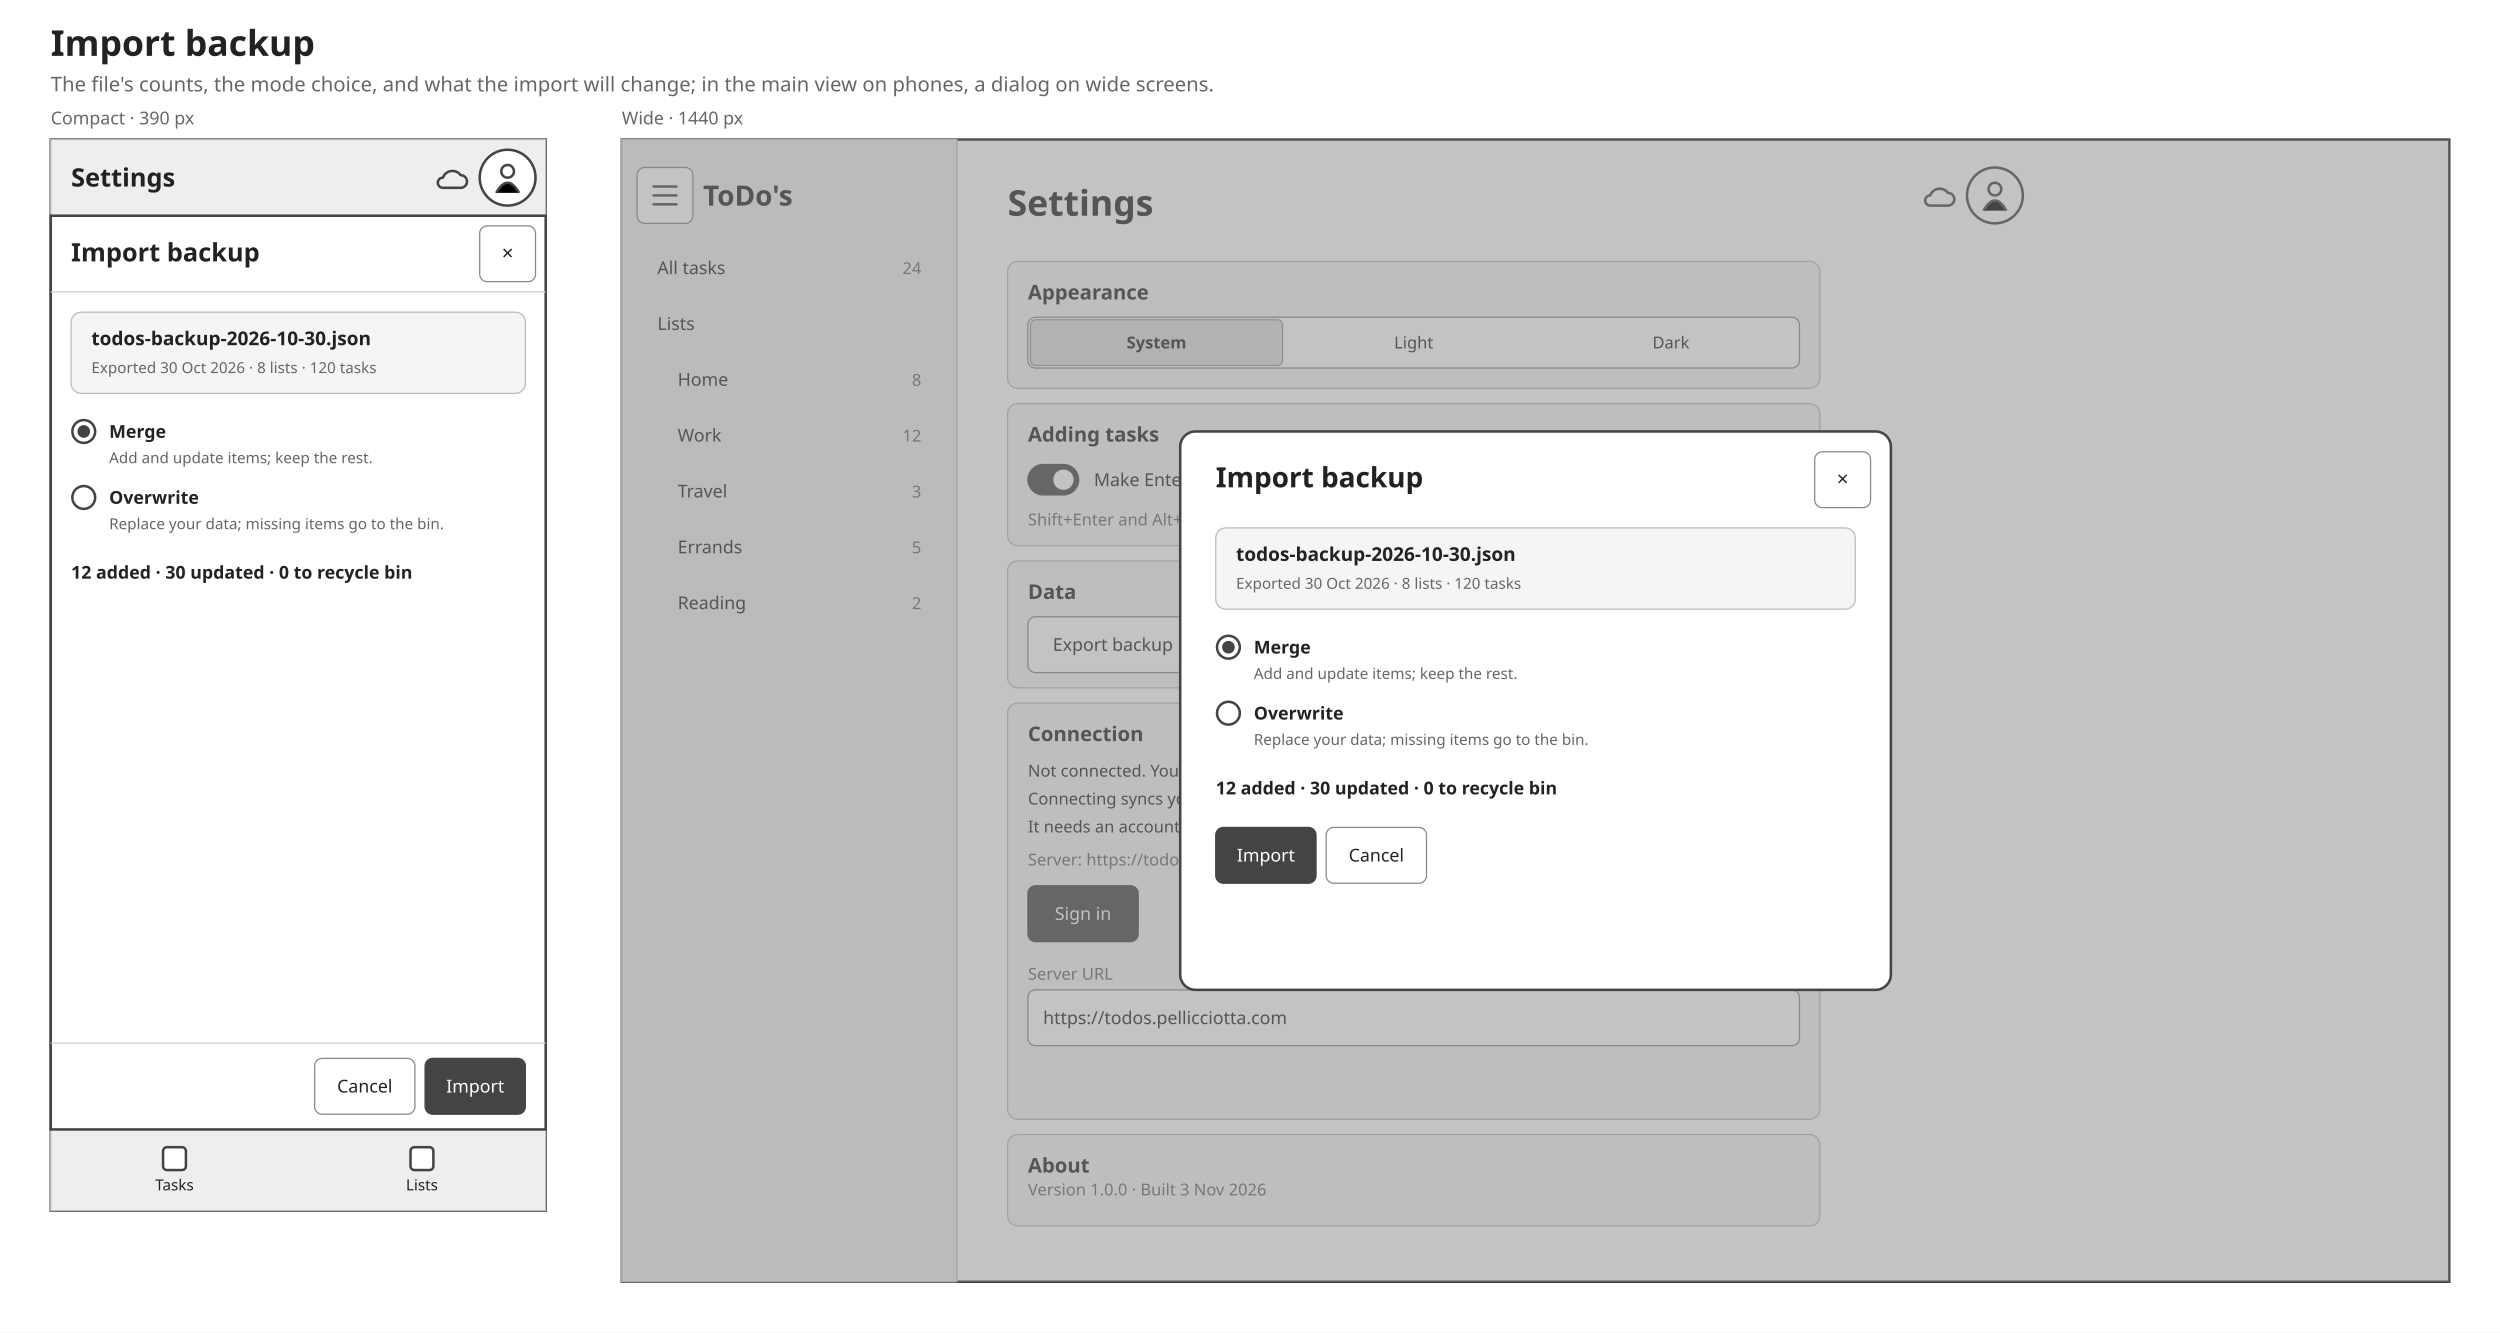
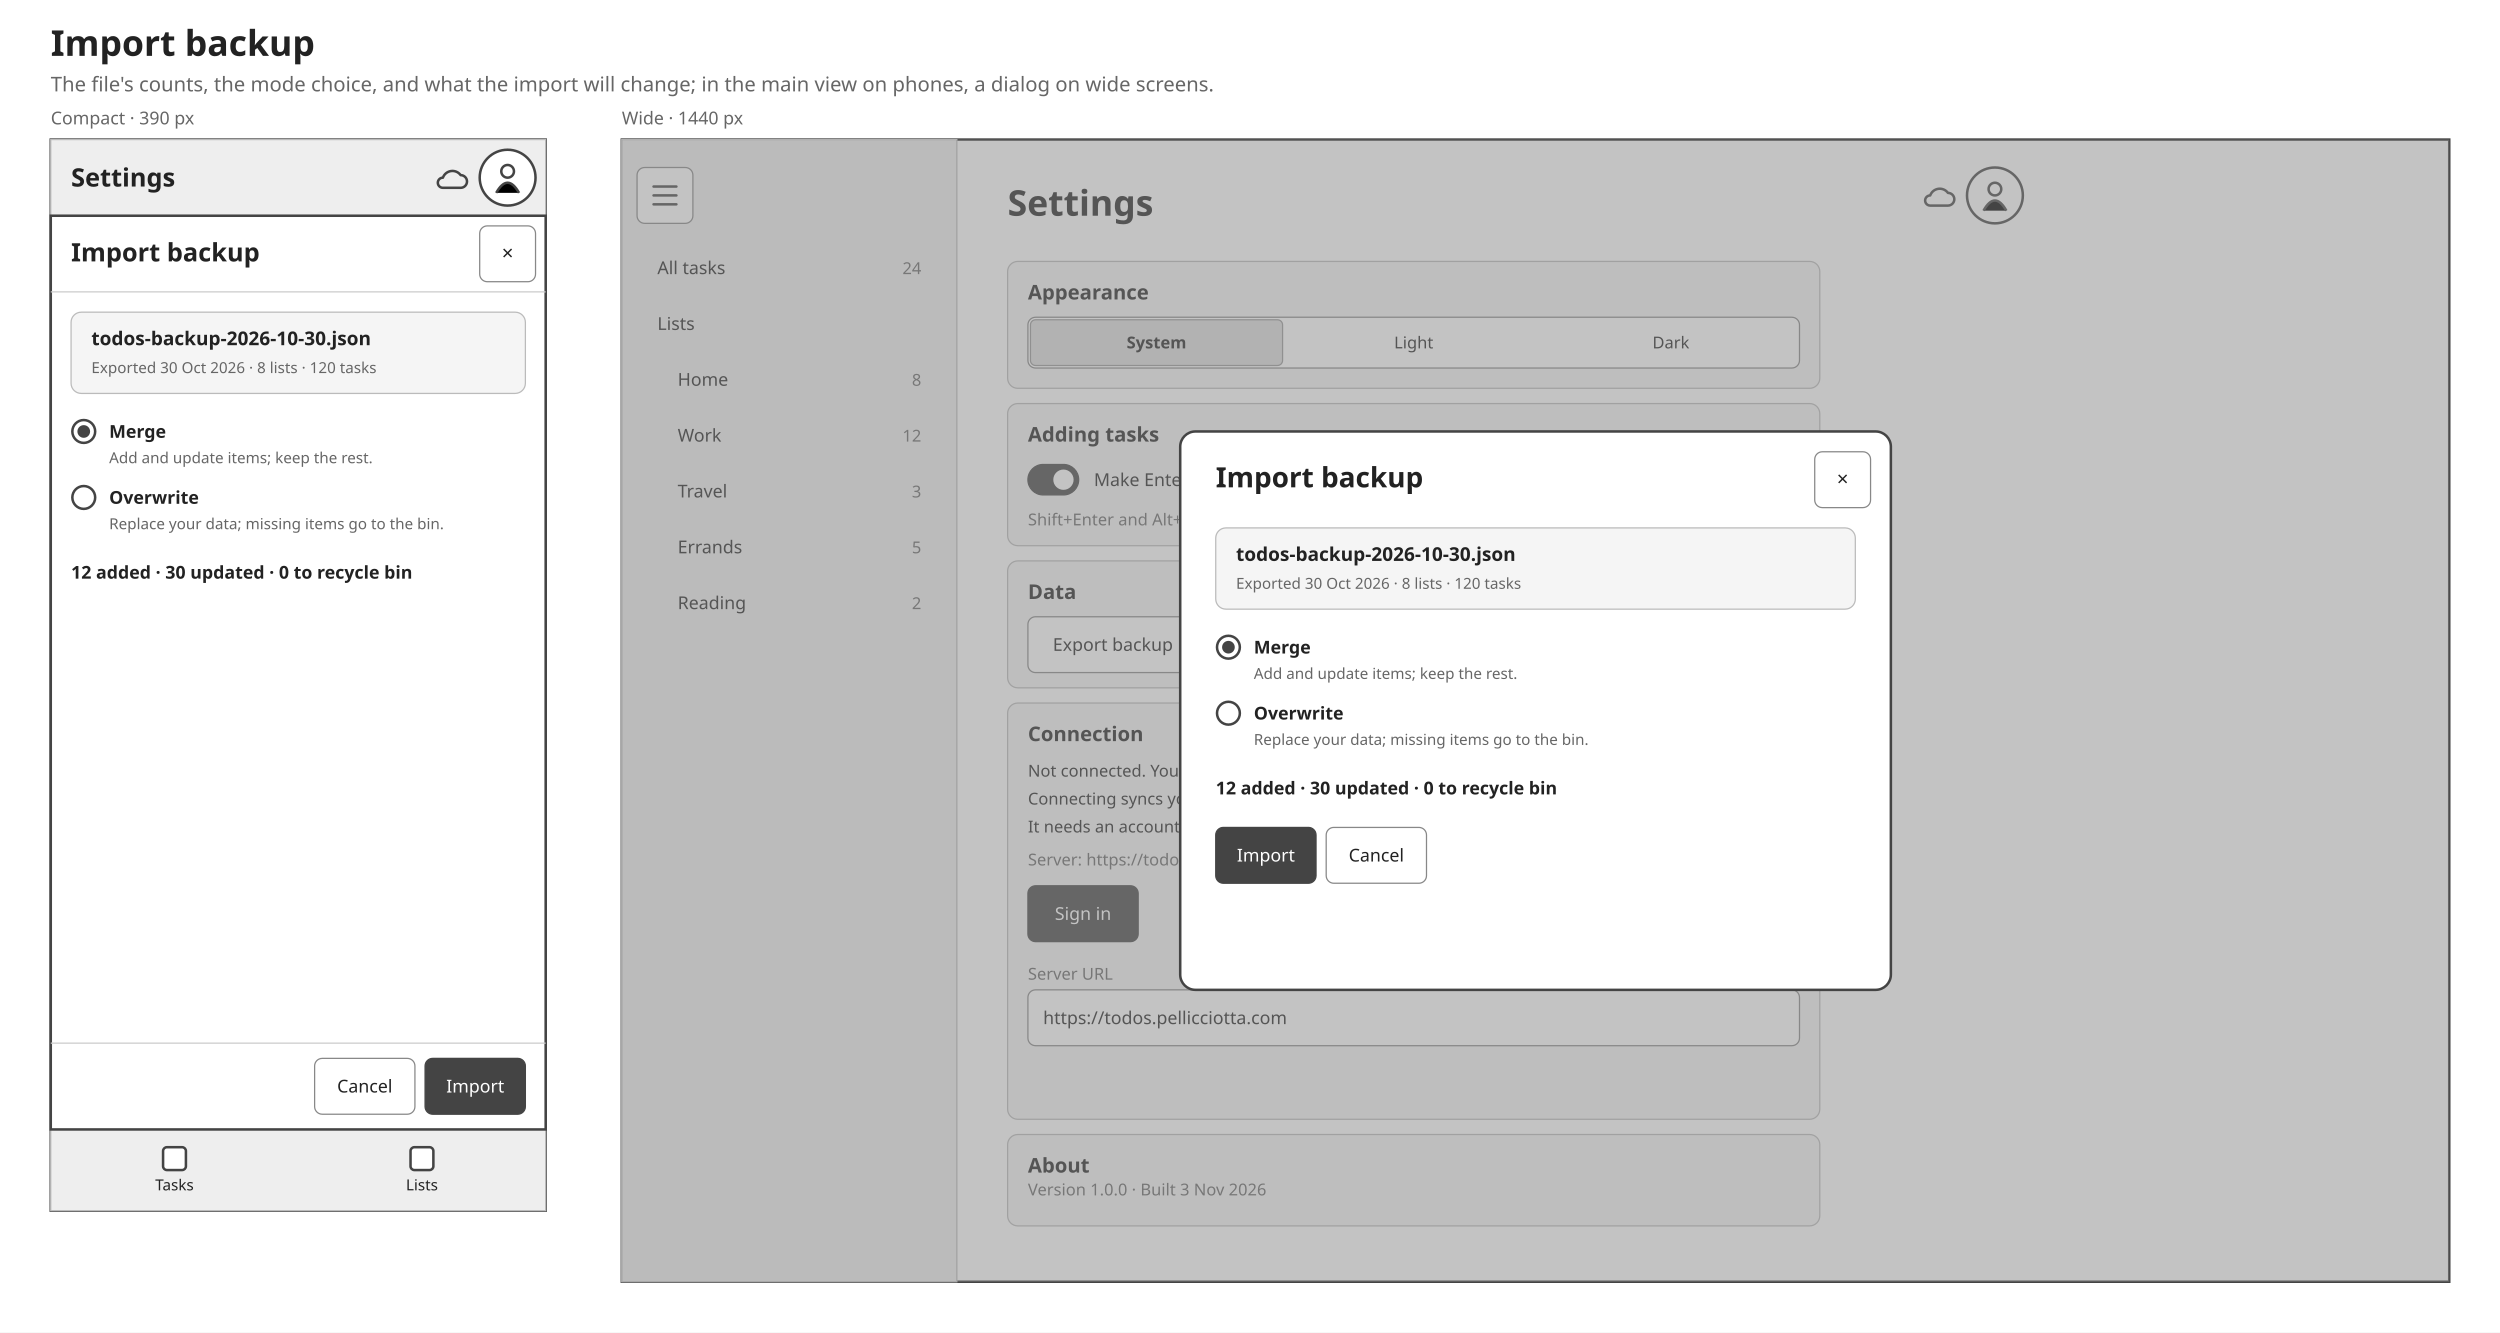
<svg xmlns="http://www.w3.org/2000/svg" width="1970" height="1050" viewBox="0 0 1970 1050">
  <style>
text { font-family: sans-serif; fill: #222222; }
.muted { fill: #666666; }
.on-primary { fill: #ffffff; }
.bold { font-weight: bold; }
rect.frame { fill: #ffffff; stroke: #444444; stroke-width: 2; }
.bar { fill: #eeeeee; stroke: #bbbbbb; }
.box { fill: #f5f5f5; stroke: #bbbbbb; }
.control { fill: #ffffff; stroke: #888888; }
.disabled { fill: #f5f5f5; stroke: #cccccc; }
.primary { fill: #444444; stroke: #444444; }
.selected { fill: #dddddd; stroke: #999999; }
.chip { fill: #eeeeee; stroke: #cccccc; }
.signal { fill: #ffffff; stroke: #222222; stroke-width: 2; }
.scrim { fill: #888888; fill-opacity: 0.5; }
.rule { stroke: #cccccc; }
.drop { stroke: #222222; stroke-width: 3; }
.icon { fill: #ffffff; stroke: #444444; stroke-width: 2; }
.icon-fill { fill: #444444; stroke: #444444; stroke-width: 2; }
.icon-mark { fill: none; stroke: #ffffff; stroke-width: 2; }
.icon-line { stroke: #444444; stroke-width: 2; }
.icon-line-open { fill: none; stroke: #444444; stroke-width: 2; stroke-linecap: round; stroke-linejoin: round; }
.tooltip { fill: #222222; stroke: #222222; }
  </style>
  <rect x="0" y="0" width="1970" height="1050" fill="#ffffff" />
  <text x="40" y="44" font-size="28" class="bold">Import backup</text>
  <text x="40" y="72" font-size="16" class="muted">The file's counts, the mode choice, and what the import will change; in the main view on phones, a dialog on wide screens.</text>
  <text x="40" y="98" font-size="14" class="muted">Compact · 390 px</text>
  <text x="490" y="98" font-size="14" class="muted">Wide · 1440 px</text>
  <g class="frame" data-width="390" data-height="844" transform="translate(40 110)">
    <rect x="0" y="0" width="390" height="844" rx="0" class="frame" />
    <rect x="0" y="0" width="390" height="60" rx="0" class="bar" />
    <circle cx="360" cy="30" r="22" class="icon" />
    <circle cx="360" cy="25" r="5" class="icon" />
    <path d="M 351 42 Q 360 26 369 42" class="icon-line" />
    <path d="M 309 38 H 323 A 5 5 0 0 0 323 28 A 8 8 0 0 0 309 30 A 4 4 0 0 0 309 38 Z" class="icon-line-open" />
    <text x="16" y="37" font-size="20" class="bold">Settings</text>
    <rect x="12" y="72" width="366" height="100" rx="8" class="box" />
    <text x="28" y="102" font-size="16" class="bold">Appearance</text>
    <rect x="28" y="116" width="334" height="40" rx="6" class="control" />
    <rect x="30" y="118" width="107.333" height="36" rx="4" class="selected" />
    <text x="83.667" y="140.55" font-size="13" class="bold" text-anchor="middle">System</text>
    <text x="195" y="140.55" font-size="13" text-anchor="middle">Light</text>
    <text x="306.333" y="140.55" font-size="13" text-anchor="middle">Dark</text>
    <rect x="12" y="184" width="366" height="112" rx="8" class="box" />
    <text x="28" y="214" font-size="16" class="bold">Adding tasks</text>
    <rect x="28" y="232" width="40" height="24" rx="12" class="primary" />
    <circle cx="56" cy="244" r="9" class="icon" />
    <text x="80" y="249" font-size="14">Make Enter add</text>
    <text x="28" y="280" font-size="13" class="muted">Shift+Enter and Alt+Enter always add.</text>
    <rect x="12" y="308" width="366" height="100" rx="8" class="box" />
    <text x="28" y="338" font-size="16" class="bold">Data</text>
    <rect x="28" y="352" width="133.92" height="44" rx="6" class="control" />
    <text x="94.96" y="378.9" font-size="14" text-anchor="middle">Export backup</text>
    <rect x="169.92" y="352" width="133.92" height="44" rx="6" class="control" />
    <text x="236.88" y="378.9" font-size="14" text-anchor="middle">Import backup</text>
    <rect x="12" y="420" width="366" height="328" rx="8" class="box" />
    <text x="28" y="450" font-size="16" class="bold">Connection</text>
    <text x="28" y="478" font-size="13">Not connected. Your data stays on this device.</text>
    <text x="28" y="500" font-size="13">Connecting syncs your data across devices an…</text>
    <text x="28" y="522" font-size="13">It needs an account, so you are no longer an…</text>
    <text x="28" y="548" font-size="13" class="muted">Server: https://todos.pellicciotta.com</text>
    <rect x="28" y="564" width="86.88" height="44" rx="6" class="primary" />
    <text x="71.44" y="590.9" font-size="14" class="on-primary" text-anchor="middle">Sign in</text>
    <text x="28" y="638" font-size="13" class="muted">Server URL</text>
    <rect x="28" y="646" width="334" height="44" rx="6" class="control" />
    <text x="40" y="673" font-size="14">https://todos.pellicciotta.com</text>
    <rect x="12" y="760" width="366" height="72" rx="8" class="box" />
    <text x="28" y="790" font-size="16" class="bold">About</text>
    <text x="28" y="808" font-size="13" class="muted">Version 1.0.0 · Built 3 Nov 2026</text>
    <rect x="0" y="780" width="390" height="64" rx="0" class="bar" />
    <rect x="88.5" y="794" width="18" height="18" rx="3" class="icon" />
    <text x="97.5" y="828" font-size="12" text-anchor="middle">Tasks</text>
    <rect x="283.5" y="794" width="18" height="18" rx="3" class="icon" />
    <text x="292.5" y="828" font-size="12" text-anchor="middle">Lists</text>
    <rect x="0" y="60" width="390" height="720" rx="0" class="frame" />
    <text x="16" y="96" font-size="20" class="bold">Import backup</text>
    <rect x="338" y="68" width="44" height="44" rx="6" class="control" />
    <text x="360" y="95" font-size="16" text-anchor="middle">×</text>
    <line x1="0" y1="120" x2="390" y2="120" class="rule" />
    <rect x="16" y="136" width="358" height="64" rx="8" class="box" />
    <text x="32" y="162" font-size="15" class="bold">todos-backup-2026-10-30.json</text>
    <text x="32" y="184" font-size="12" class="muted">Exported 30 Oct 2026 · 8 lists · 120 tasks</text>
    <circle cx="26" cy="230" r="9" class="icon" />
    <circle cx="26" cy="230" r="4" class="icon-fill" />
    <text x="46" y="235" font-size="14" class="bold">Merge</text>
    <text x="46" y="255" font-size="12" class="muted">Add and update items; keep the rest.</text>
    <circle cx="26" cy="282" r="9" class="icon" />
    <text x="46" y="287" font-size="14" class="bold">Overwrite</text>
    <text x="46" y="307" font-size="12" class="muted">Replace your data; missing items go to the bin.</text>
    <text x="16" y="346" font-size="14" class="bold">12 added · 30 updated · 0 to recycle bin</text>
    <line x1="0" y1="712" x2="390" y2="712" class="rule" />
    <rect x="294.96" y="724" width="79.04" height="44" rx="6" class="primary" />
    <text x="334.48" y="750.9" font-size="14" class="on-primary" text-anchor="middle">Import</text>
    <rect x="207.92" y="724" width="79.04" height="44" rx="6" class="control" />
    <text x="247.44" y="750.9" font-size="14" text-anchor="middle">Cancel</text>
  </g>
  <g class="frame" data-width="1440" data-height="900" transform="translate(490 110)">
    <rect x="0" y="0" width="1440" height="900" rx="0" class="frame" />
    <rect x="0" y="0" width="264" height="900" rx="0" class="bar" />
    <rect x="12" y="22" width="44" height="44" rx="6" class="control" />
    <path d="M 25 37 H 43" class="icon-line-open" />
    <path d="M 25 44 H 43" class="icon-line-open" />
    <path d="M 25 51 H 43" class="icon-line-open" />
-     <text x="64" y="52" font-size="22" class="bold">ToDo's</text>
    <text x="28" y="106" font-size="14">All tasks</text>
    <text x="236" y="106" font-size="13" class="muted" text-anchor="end">24</text>
    <text x="28" y="150" font-size="14">Lists</text>
    <text x="44" y="194" font-size="14">Home</text>
    <text x="236" y="194" font-size="13" class="muted" text-anchor="end">8</text>
    <text x="44" y="238" font-size="14">Work</text>
    <text x="236" y="238" font-size="13" class="muted" text-anchor="end">12</text>
    <text x="44" y="282" font-size="14">Travel</text>
    <text x="236" y="282" font-size="13" class="muted" text-anchor="end">3</text>
    <text x="44" y="326" font-size="14">Errands</text>
    <text x="236" y="326" font-size="13" class="muted" text-anchor="end">5</text>
    <text x="44" y="370" font-size="14">Reading</text>
    <text x="236" y="370" font-size="13" class="muted" text-anchor="end">2</text>
    <circle cx="1082" cy="44" r="22" class="icon" />
    <circle cx="1082" cy="39" r="5" class="icon" />
    <path d="M 1073 56 Q 1082 40 1091 56" class="icon-line" />
    <path d="M 1031 52 H 1045 A 5 5 0 0 0 1045 42 A 8 8 0 0 0 1031 44 A 4 4 0 0 0 1031 52 Z" class="icon-line-open" />
    <text x="304" y="60" font-size="28" class="bold">Settings</text>
    <rect x="304" y="96" width="640" height="100" rx="8" class="box" />
    <text x="320" y="126" font-size="16" class="bold">Appearance</text>
    <rect x="320" y="140" width="608" height="40" rx="6" class="control" />
    <rect x="322" y="142" width="198.667" height="36" rx="4" class="selected" />
    <text x="421.333" y="164.55" font-size="13" class="bold" text-anchor="middle">System</text>
    <text x="624" y="164.55" font-size="13" text-anchor="middle">Light</text>
    <text x="826.667" y="164.55" font-size="13" text-anchor="middle">Dark</text>
    <rect x="304" y="208" width="640" height="112" rx="8" class="box" />
    <text x="320" y="238" font-size="16" class="bold">Adding tasks</text>
    <rect x="320" y="256" width="40" height="24" rx="12" class="primary" />
    <circle cx="348" cy="268" r="9" class="icon" />
    <text x="372" y="273" font-size="14">Make Enter add</text>
    <text x="320" y="304" font-size="13" class="muted">Shift+Enter and Alt+Enter always add.</text>
    <rect x="304" y="332" width="640" height="100" rx="8" class="box" />
    <text x="320" y="362" font-size="16" class="bold">Data</text>
    <rect x="320" y="376" width="133.92" height="44" rx="6" class="control" />
    <text x="386.96" y="402.9" font-size="14" text-anchor="middle">Export backup</text>
    <rect x="461.92" y="376" width="133.92" height="44" rx="6" class="control" />
    <text x="528.88" y="402.9" font-size="14" text-anchor="middle">Import backup</text>
    <rect x="304" y="444" width="640" height="328" rx="8" class="box" />
    <text x="320" y="474" font-size="16" class="bold">Connection</text>
    <text x="320" y="502" font-size="13">Not connected. Your data stays on this device.</text>
    <text x="320" y="524" font-size="13">Connecting syncs your data across devices and lets you share lists.</text>
    <text x="320" y="546" font-size="13">It needs an account, so you are no longer anonymous. Access is by invitation.</text>
    <text x="320" y="572" font-size="13" class="muted">Server: https://todos.pellicciotta.com</text>
    <rect x="320" y="588" width="86.88" height="44" rx="6" class="primary" />
    <text x="363.44" y="614.9" font-size="14" class="on-primary" text-anchor="middle">Sign in</text>
    <text x="320" y="662" font-size="13" class="muted">Server URL</text>
    <rect x="320" y="670" width="608" height="44" rx="6" class="control" />
    <text x="332" y="697" font-size="14">https://todos.pellicciotta.com</text>
    <rect x="304" y="784" width="640" height="72" rx="8" class="box" />
    <text x="320" y="814" font-size="16" class="bold">About</text>
    <text x="320" y="832" font-size="13" class="muted">Version 1.0.0 · Built 3 Nov 2026</text>
    <rect x="0" y="0" width="1440" height="900" rx="0" class="scrim" />
    <rect x="440" y="230" width="560" height="440" rx="12" class="frame" />
    <text x="468" y="274" font-size="22" class="bold">Import backup</text>
    <rect x="940" y="246" width="44" height="44" rx="6" class="control" />
    <text x="962" y="273" font-size="16" text-anchor="middle">×</text>
    <rect x="468" y="306" width="504" height="64" rx="8" class="box" />
    <text x="484" y="332" font-size="15" class="bold">todos-backup-2026-10-30.json</text>
    <text x="484" y="354" font-size="12" class="muted">Exported 30 Oct 2026 · 8 lists · 120 tasks</text>
    <circle cx="478" cy="400" r="9" class="icon" />
    <circle cx="478" cy="400" r="4" class="icon-fill" />
    <text x="498" y="405" font-size="14" class="bold">Merge</text>
    <text x="498" y="425" font-size="12" class="muted">Add and update items; keep the rest.</text>
    <circle cx="478" cy="452" r="9" class="icon" />
    <text x="498" y="457" font-size="14" class="bold">Overwrite</text>
    <text x="498" y="477" font-size="12" class="muted">Replace your data; missing items go to the bin.</text>
    <text x="468" y="516" font-size="14" class="bold">12 added · 30 updated · 0 to recycle bin</text>
    <rect x="468" y="542" width="79.04" height="44" rx="6" class="primary" />
    <text x="507.52" y="568.9" font-size="14" class="on-primary" text-anchor="middle">Import</text>
    <rect x="555.04" y="542" width="79.04" height="44" rx="6" class="control" />
    <text x="594.56" y="568.9" font-size="14" text-anchor="middle">Cancel</text>
  </g>
</svg>
